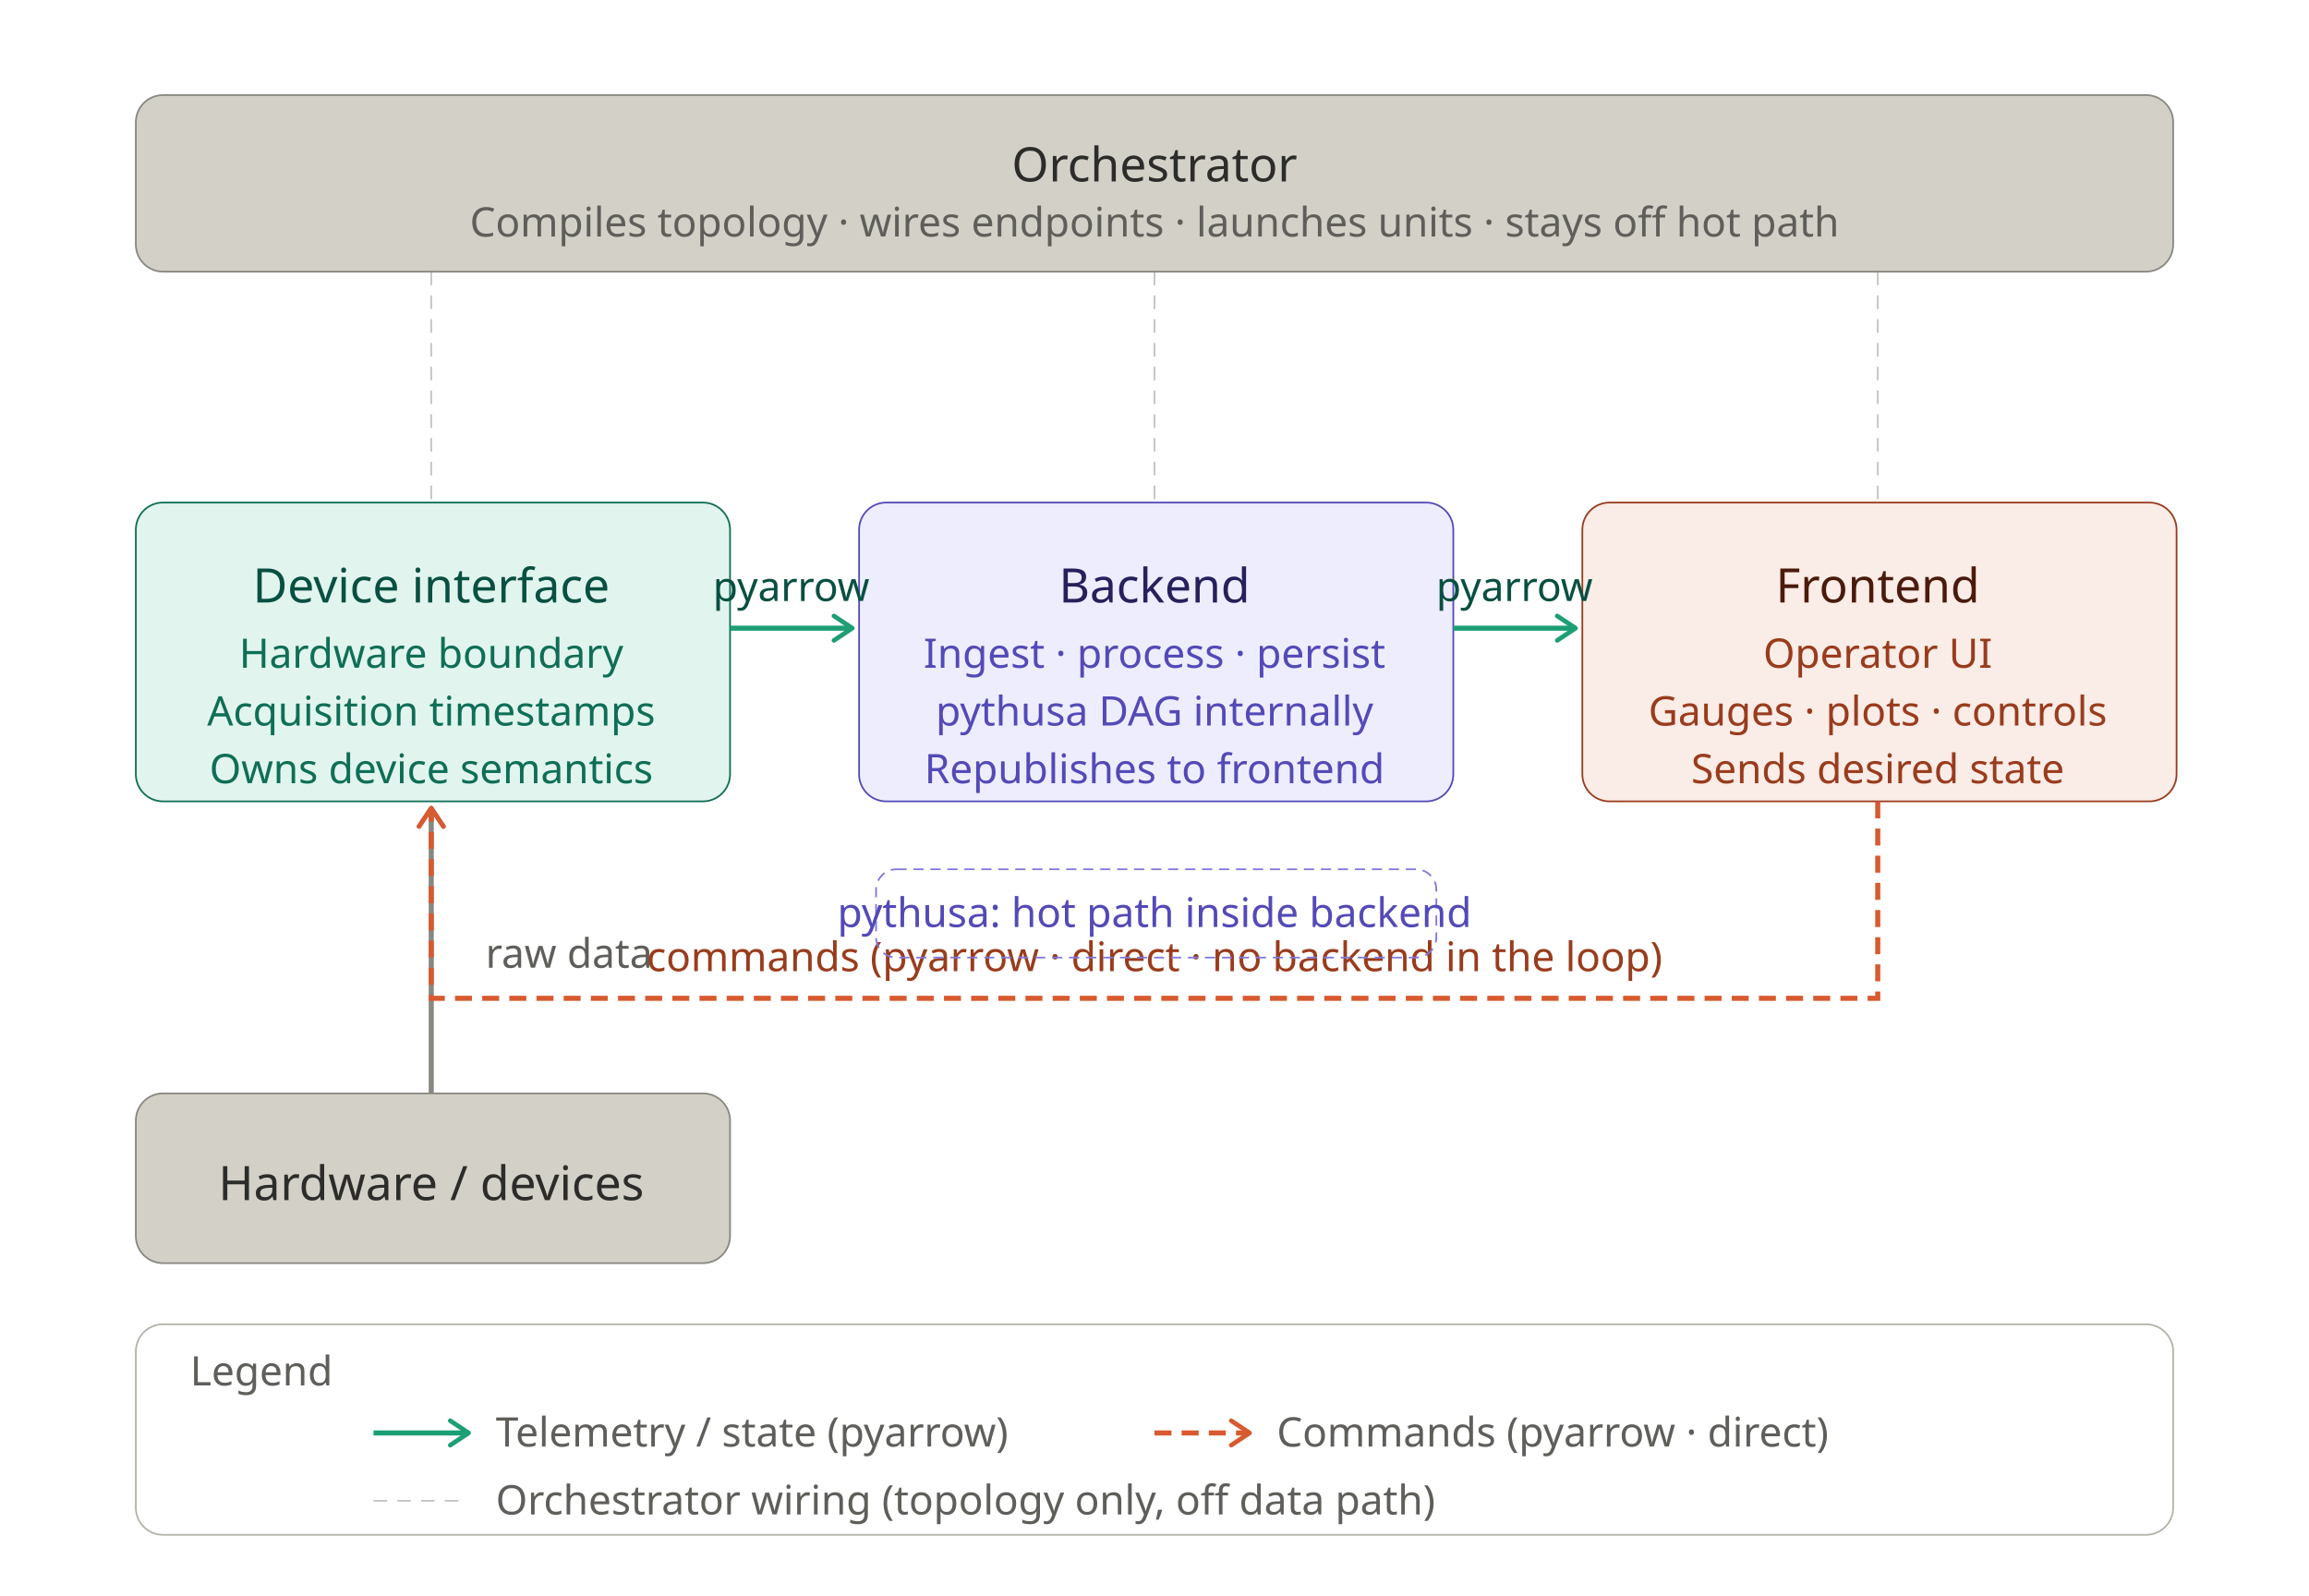
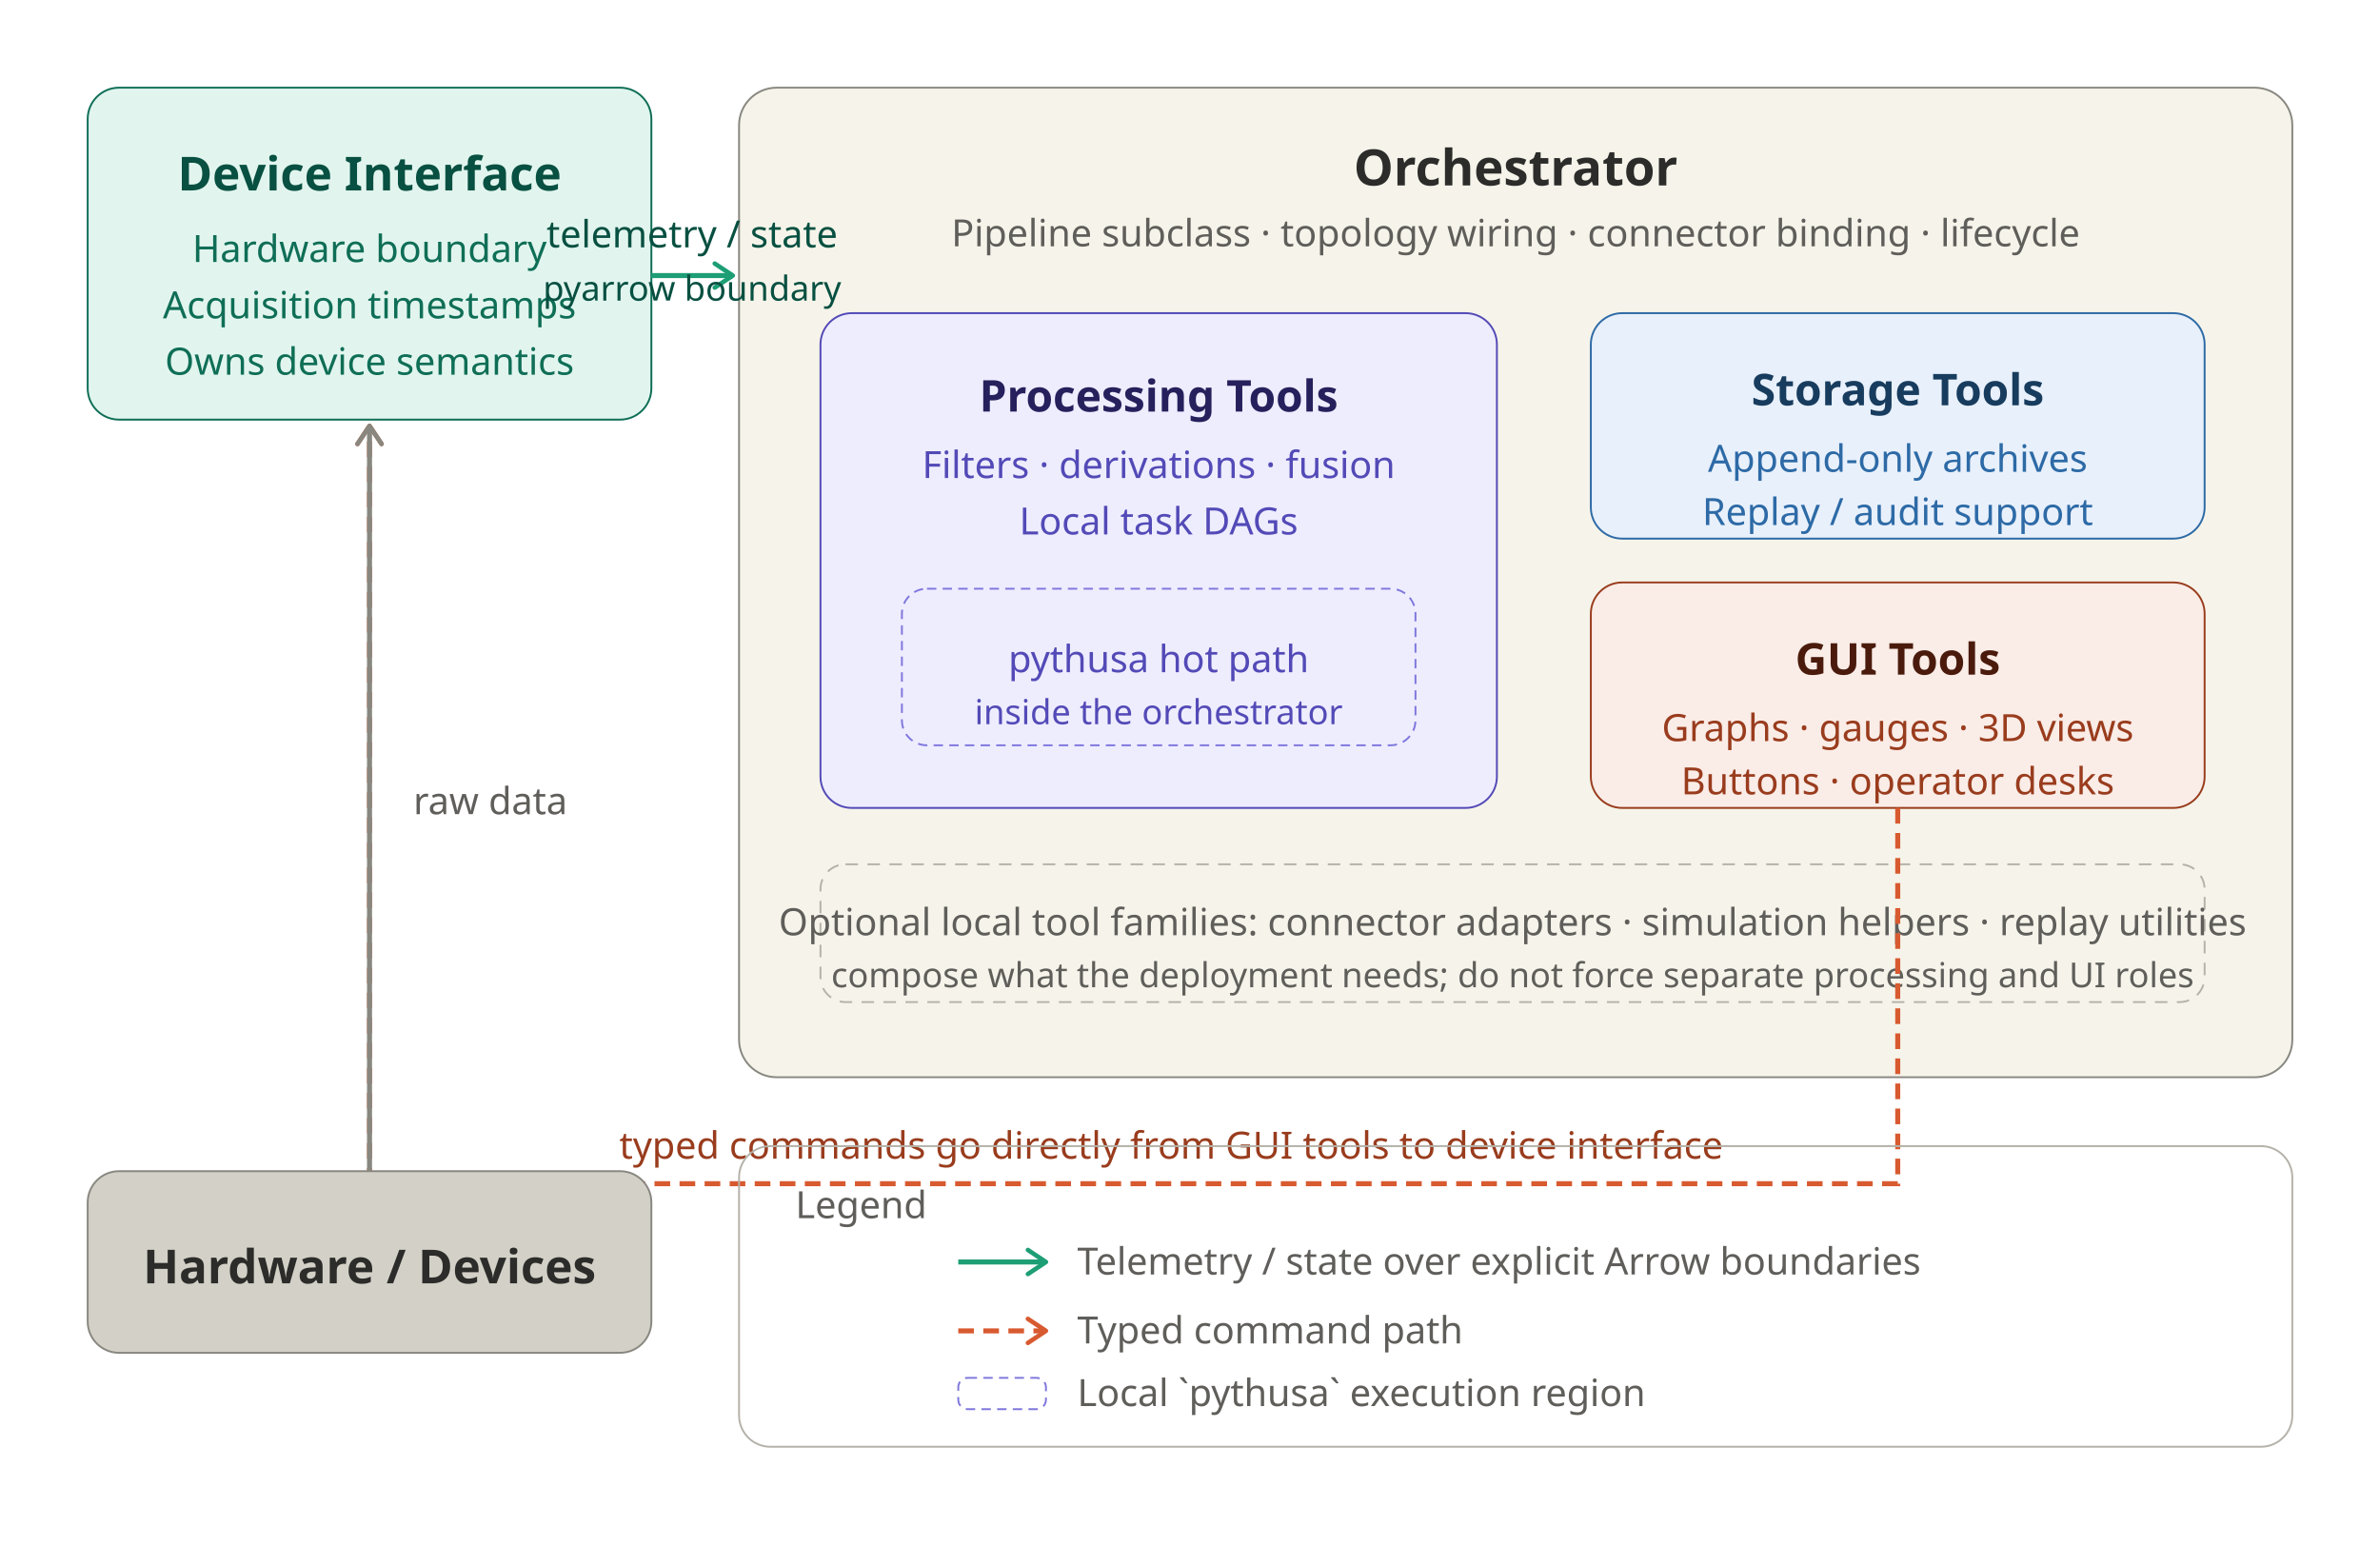
- <svg xmlns="http://www.w3.org/2000/svg" width="680" viewBox="0 0 680 470" style="font-family: system-ui, sans-serif; background: #ffffff;">
+ <svg xmlns="http://www.w3.org/2000/svg" width="760" viewBox="0 0 760 500" style="font-family: system-ui, sans-serif; background: #ffffff;">
  <defs>
    <marker id="arrow" viewBox="0 0 10 10" refX="8" refY="5" markerWidth="6" markerHeight="6" orient="auto-start-reverse">
      <path d="M2 1L8 5L2 9" fill="none" stroke="context-stroke" stroke-width="1.5" stroke-linecap="round" stroke-linejoin="round" />
    </marker>
  </defs>
-   <rect x="40" y="28" width="600" height="52" rx="8" fill="#D3D1C7" stroke="#888780" stroke-width="0.5" />
-   <text x="340" y="48" text-anchor="middle" dominant-baseline="central" font-size="14" font-weight="500" fill="#2C2C2A">Orchestrator</text>
-   <text x="340" y="65" text-anchor="middle" dominant-baseline="central" font-size="12" fill="#5F5E5A">Compiles topology · wires endpoints · launches units · stays off hot path</text>
-   <line x1="127" y1="80" x2="127" y2="148" stroke="#888780" stroke-width="0.5" stroke-dasharray="4 3" opacity="0.5" />
-   <line x1="340" y1="80" x2="340" y2="148" stroke="#888780" stroke-width="0.5" stroke-dasharray="4 3" opacity="0.5" />
-   <line x1="553" y1="80" x2="553" y2="148" stroke="#888780" stroke-width="0.5" stroke-dasharray="4 3" opacity="0.5" />
-   <rect x="40" y="148" width="175" height="88" rx="8" fill="#E1F5EE" stroke="#0F6E56" stroke-width="0.5" />
-   <text x="127" y="172" text-anchor="middle" dominant-baseline="central" font-size="14" font-weight="500" fill="#085041">Device interface</text>
-   <text x="127" y="192" text-anchor="middle" dominant-baseline="central" font-size="12" fill="#0F6E56">Hardware boundary</text>
-   <text x="127" y="209" text-anchor="middle" dominant-baseline="central" font-size="12" fill="#0F6E56">Acquisition timestamps</text>
-   <text x="127" y="226" text-anchor="middle" dominant-baseline="central" font-size="12" fill="#0F6E56">Owns device semantics</text>
-   <rect x="253" y="148" width="175" height="88" rx="8" fill="#EEEDFE" stroke="#534AB7" stroke-width="0.5" />
-   <text x="340" y="172" text-anchor="middle" dominant-baseline="central" font-size="14" font-weight="500" fill="#26215C">Backend</text>
-   <text x="340" y="192" text-anchor="middle" dominant-baseline="central" font-size="12" fill="#534AB7">Ingest · process · persist</text>
-   <text x="340" y="209" text-anchor="middle" dominant-baseline="central" font-size="12" fill="#534AB7">pythusa DAG internally</text>
-   <text x="340" y="226" text-anchor="middle" dominant-baseline="central" font-size="12" fill="#534AB7">Republishes to frontend</text>
-   <rect x="466" y="148" width="175" height="88" rx="8" fill="#FAECE7" stroke="#993C1D" stroke-width="0.5" />
-   <text x="553" y="172" text-anchor="middle" dominant-baseline="central" font-size="14" font-weight="500" fill="#4A1B0C">Frontend</text>
-   <text x="553" y="192" text-anchor="middle" dominant-baseline="central" font-size="12" fill="#993C1D">Operator UI</text>
-   <text x="553" y="209" text-anchor="middle" dominant-baseline="central" font-size="12" fill="#993C1D">Gauges · plots · controls</text>
-   <text x="553" y="226" text-anchor="middle" dominant-baseline="central" font-size="12" fill="#993C1D">Sends desired state</text>
-   <line x1="215" y1="185" x2="251" y2="185" stroke="#1D9E75" stroke-width="1.5" marker-end="url(#arrow)" />
-   <text x="233" y="177" text-anchor="middle" font-size="12" fill="#085041">pyarrow</text>
-   <line x1="428" y1="185" x2="464" y2="185" stroke="#1D9E75" stroke-width="1.5" marker-end="url(#arrow)" />
-   <text x="446" y="177" text-anchor="middle" font-size="12" fill="#085041">pyarrow</text>
-   <rect x="40" y="322" width="175" height="50" rx="8" fill="#D3D1C7" stroke="#888780" stroke-width="0.5" />
-   <text x="127" y="348" text-anchor="middle" dominant-baseline="central" font-size="14" font-weight="500" fill="#2C2C2A">Hardware / devices</text>
-   <line x1="127" y1="322" x2="127" y2="238" stroke="#888780" stroke-width="1.5" marker-end="url(#arrow)" />
-   <text x="143" y="285" font-size="12" fill="#5F5E5A">raw data</text>
-   <path d="M553 236 L553 294 L127 294 L127 238" fill="none" stroke="#D85A30" stroke-width="1.5" stroke-dasharray="5 3" marker-end="url(#arrow)" />
-   <text x="340" y="286" text-anchor="middle" font-size="12" fill="#993C1D">commands (pyarrow · direct · no backend in the loop)</text>
-   <rect x="258" y="256" width="165" height="26" rx="6" fill="none" stroke="#7F77DD" stroke-width="0.5" stroke-dasharray="3 2" />
-   <text x="340" y="273" text-anchor="middle" font-size="12" fill="#534AB7">pythusa: hot path inside backend</text>
-   <rect x="40" y="390" width="600" height="62" rx="8" fill="none" stroke="#B4B2A9" stroke-width="0.5" />
-   <text x="56" y="408" font-size="12" fill="#5F5E5A">Legend</text>
-   <line x1="110" y1="422" x2="138" y2="422" stroke="#1D9E75" stroke-width="1.5" marker-end="url(#arrow)" />
-   <text x="146" y="426" font-size="12" fill="#5F5E5A">Telemetry / state (pyarrow)</text>
-   <line x1="340" y1="422" x2="368" y2="422" stroke="#D85A30" stroke-width="1.5" stroke-dasharray="5 3" marker-end="url(#arrow)" />
-   <text x="376" y="426" font-size="12" fill="#5F5E5A">Commands (pyarrow · direct)</text>
-   <line x1="110" y1="442" x2="138" y2="442" stroke="#888780" stroke-width="0.5" stroke-dasharray="4 3" opacity="0.5" />
-   <text x="146" y="446" font-size="12" fill="#5F5E5A">Orchestrator wiring (topology only, off data path)</text>
+   <rect x="28" y="28" width="180" height="106" rx="10" fill="#E1F5EE" stroke="#0F6E56" stroke-width="0.6" />
+   <text x="118" y="55" text-anchor="middle" dominant-baseline="central" font-size="15" font-weight="600" fill="#085041">Device Interface</text>
+   <text x="118" y="79" text-anchor="middle" dominant-baseline="central" font-size="12" fill="#0F6E56">Hardware boundary</text>
+   <text x="118" y="97" text-anchor="middle" dominant-baseline="central" font-size="12" fill="#0F6E56">Acquisition timestamps</text>
+   <text x="118" y="115" text-anchor="middle" dominant-baseline="central" font-size="12" fill="#0F6E56">Owns device semantics</text>
+   <rect x="236" y="28" width="496" height="316" rx="12" fill="#F6F4EA" stroke="#888780" stroke-width="0.6" />
+   <text x="484" y="53" text-anchor="middle" dominant-baseline="central" font-size="16" font-weight="600" fill="#2C2C2A">Orchestrator</text>
+   <text x="484" y="74" text-anchor="middle" dominant-baseline="central" font-size="12" fill="#5F5E5A">Pipeline subclass · topology wiring · connector binding · lifecycle</text>
+   <rect x="262" y="100" width="216" height="158" rx="10" fill="#EEEDFE" stroke="#534AB7" stroke-width="0.6" />
+   <text x="370" y="126" text-anchor="middle" dominant-baseline="central" font-size="14" font-weight="600" fill="#26215C">Processing Tools</text>
+   <text x="370" y="148" text-anchor="middle" dominant-baseline="central" font-size="12" fill="#534AB7">Filters · derivations · fusion</text>
+   <text x="370" y="166" text-anchor="middle" dominant-baseline="central" font-size="12" fill="#534AB7">Local task DAGs</text>
+   <rect x="288" y="188" width="164" height="50" rx="8" fill="none" stroke="#7F77DD" stroke-width="0.6" stroke-dasharray="3 2" />
+   <text x="370" y="210" text-anchor="middle" dominant-baseline="central" font-size="12" fill="#534AB7">pythusa hot path</text>
+   <text x="370" y="227" text-anchor="middle" dominant-baseline="central" font-size="11" fill="#534AB7">inside the orchestrator</text>
+   <rect x="508" y="100" width="196" height="72" rx="10" fill="#E8F0FB" stroke="#2D6AA6" stroke-width="0.6" />
+   <text x="606" y="124" text-anchor="middle" dominant-baseline="central" font-size="14" font-weight="600" fill="#173C5E">Storage Tools</text>
+   <text x="606" y="146" text-anchor="middle" dominant-baseline="central" font-size="12" fill="#2D6AA6">Append-only archives</text>
+   <text x="606" y="163" text-anchor="middle" dominant-baseline="central" font-size="12" fill="#2D6AA6">Replay / audit support</text>
+   <rect x="508" y="186" width="196" height="72" rx="10" fill="#FAECE7" stroke="#993C1D" stroke-width="0.6" />
+   <text x="606" y="210" text-anchor="middle" dominant-baseline="central" font-size="14" font-weight="600" fill="#4A1B0C">GUI Tools</text>
+   <text x="606" y="232" text-anchor="middle" dominant-baseline="central" font-size="12" fill="#993C1D">Graphs · gauges · 3D views</text>
+   <text x="606" y="249" text-anchor="middle" dominant-baseline="central" font-size="12" fill="#993C1D">Buttons · operator desks</text>
+   <rect x="262" y="276" width="442" height="44" rx="8" fill="none" stroke="#B4B2A9" stroke-width="0.6" stroke-dasharray="4 3" />
+   <text x="483" y="294" text-anchor="middle" dominant-baseline="central" font-size="12" fill="#5F5E5A">Optional local tool families: connector adapters · simulation helpers · replay utilities</text>
+   <text x="483" y="311" text-anchor="middle" dominant-baseline="central" font-size="11" fill="#5F5E5A">compose what the deployment needs; do not force separate processing and UI roles</text>
+   <line x1="208" y1="88" x2="234" y2="88" stroke="#1D9E75" stroke-width="1.6" marker-end="url(#arrow)" />
+   <text x="221" y="79" text-anchor="middle" font-size="12" fill="#085041">telemetry / state</text>
+   <text x="221" y="96" text-anchor="middle" font-size="11" fill="#085041">pyarrow boundary</text>
+   <path d="M606 258 L606 378 L118 378 L118 136" fill="none" stroke="#D85A30" stroke-width="1.6" stroke-dasharray="5 3" marker-end="url(#arrow)" />
+   <text x="374" y="370" text-anchor="middle" font-size="12" fill="#993C1D">typed commands go directly from GUI tools to device interface</text>
+   <rect x="28" y="374" width="180" height="58" rx="10" fill="#D3D1C7" stroke="#888780" stroke-width="0.6" />
+   <text x="118" y="404" text-anchor="middle" dominant-baseline="central" font-size="15" font-weight="600" fill="#2C2C2A">Hardware / Devices</text>
+   <line x1="118" y1="374" x2="118" y2="136" stroke="#888780" stroke-width="1.6" marker-end="url(#arrow)" />
+   <text x="132" y="260" font-size="12" fill="#5F5E5A">raw data</text>
+   <rect x="236" y="366" width="496" height="96" rx="10" fill="none" stroke="#B4B2A9" stroke-width="0.6" />
+   <text x="254" y="389" font-size="12" fill="#5F5E5A">Legend</text>
+   <line x1="306" y1="403" x2="334" y2="403" stroke="#1D9E75" stroke-width="1.6" marker-end="url(#arrow)" />
+   <text x="344" y="407" font-size="12" fill="#5F5E5A">Telemetry / state over explicit Arrow boundaries</text>
+   <line x1="306" y1="425" x2="334" y2="425" stroke="#D85A30" stroke-width="1.6" stroke-dasharray="5 3" marker-end="url(#arrow)" />
+   <text x="344" y="429" font-size="12" fill="#5F5E5A">Typed command path</text>
+   <rect x="306" y="440" width="28" height="10" rx="3" fill="none" stroke="#7F77DD" stroke-width="0.6" stroke-dasharray="3 2" />
+   <text x="344" y="449" font-size="12" fill="#5F5E5A">Local `pythusa` execution region</text>
</svg>
